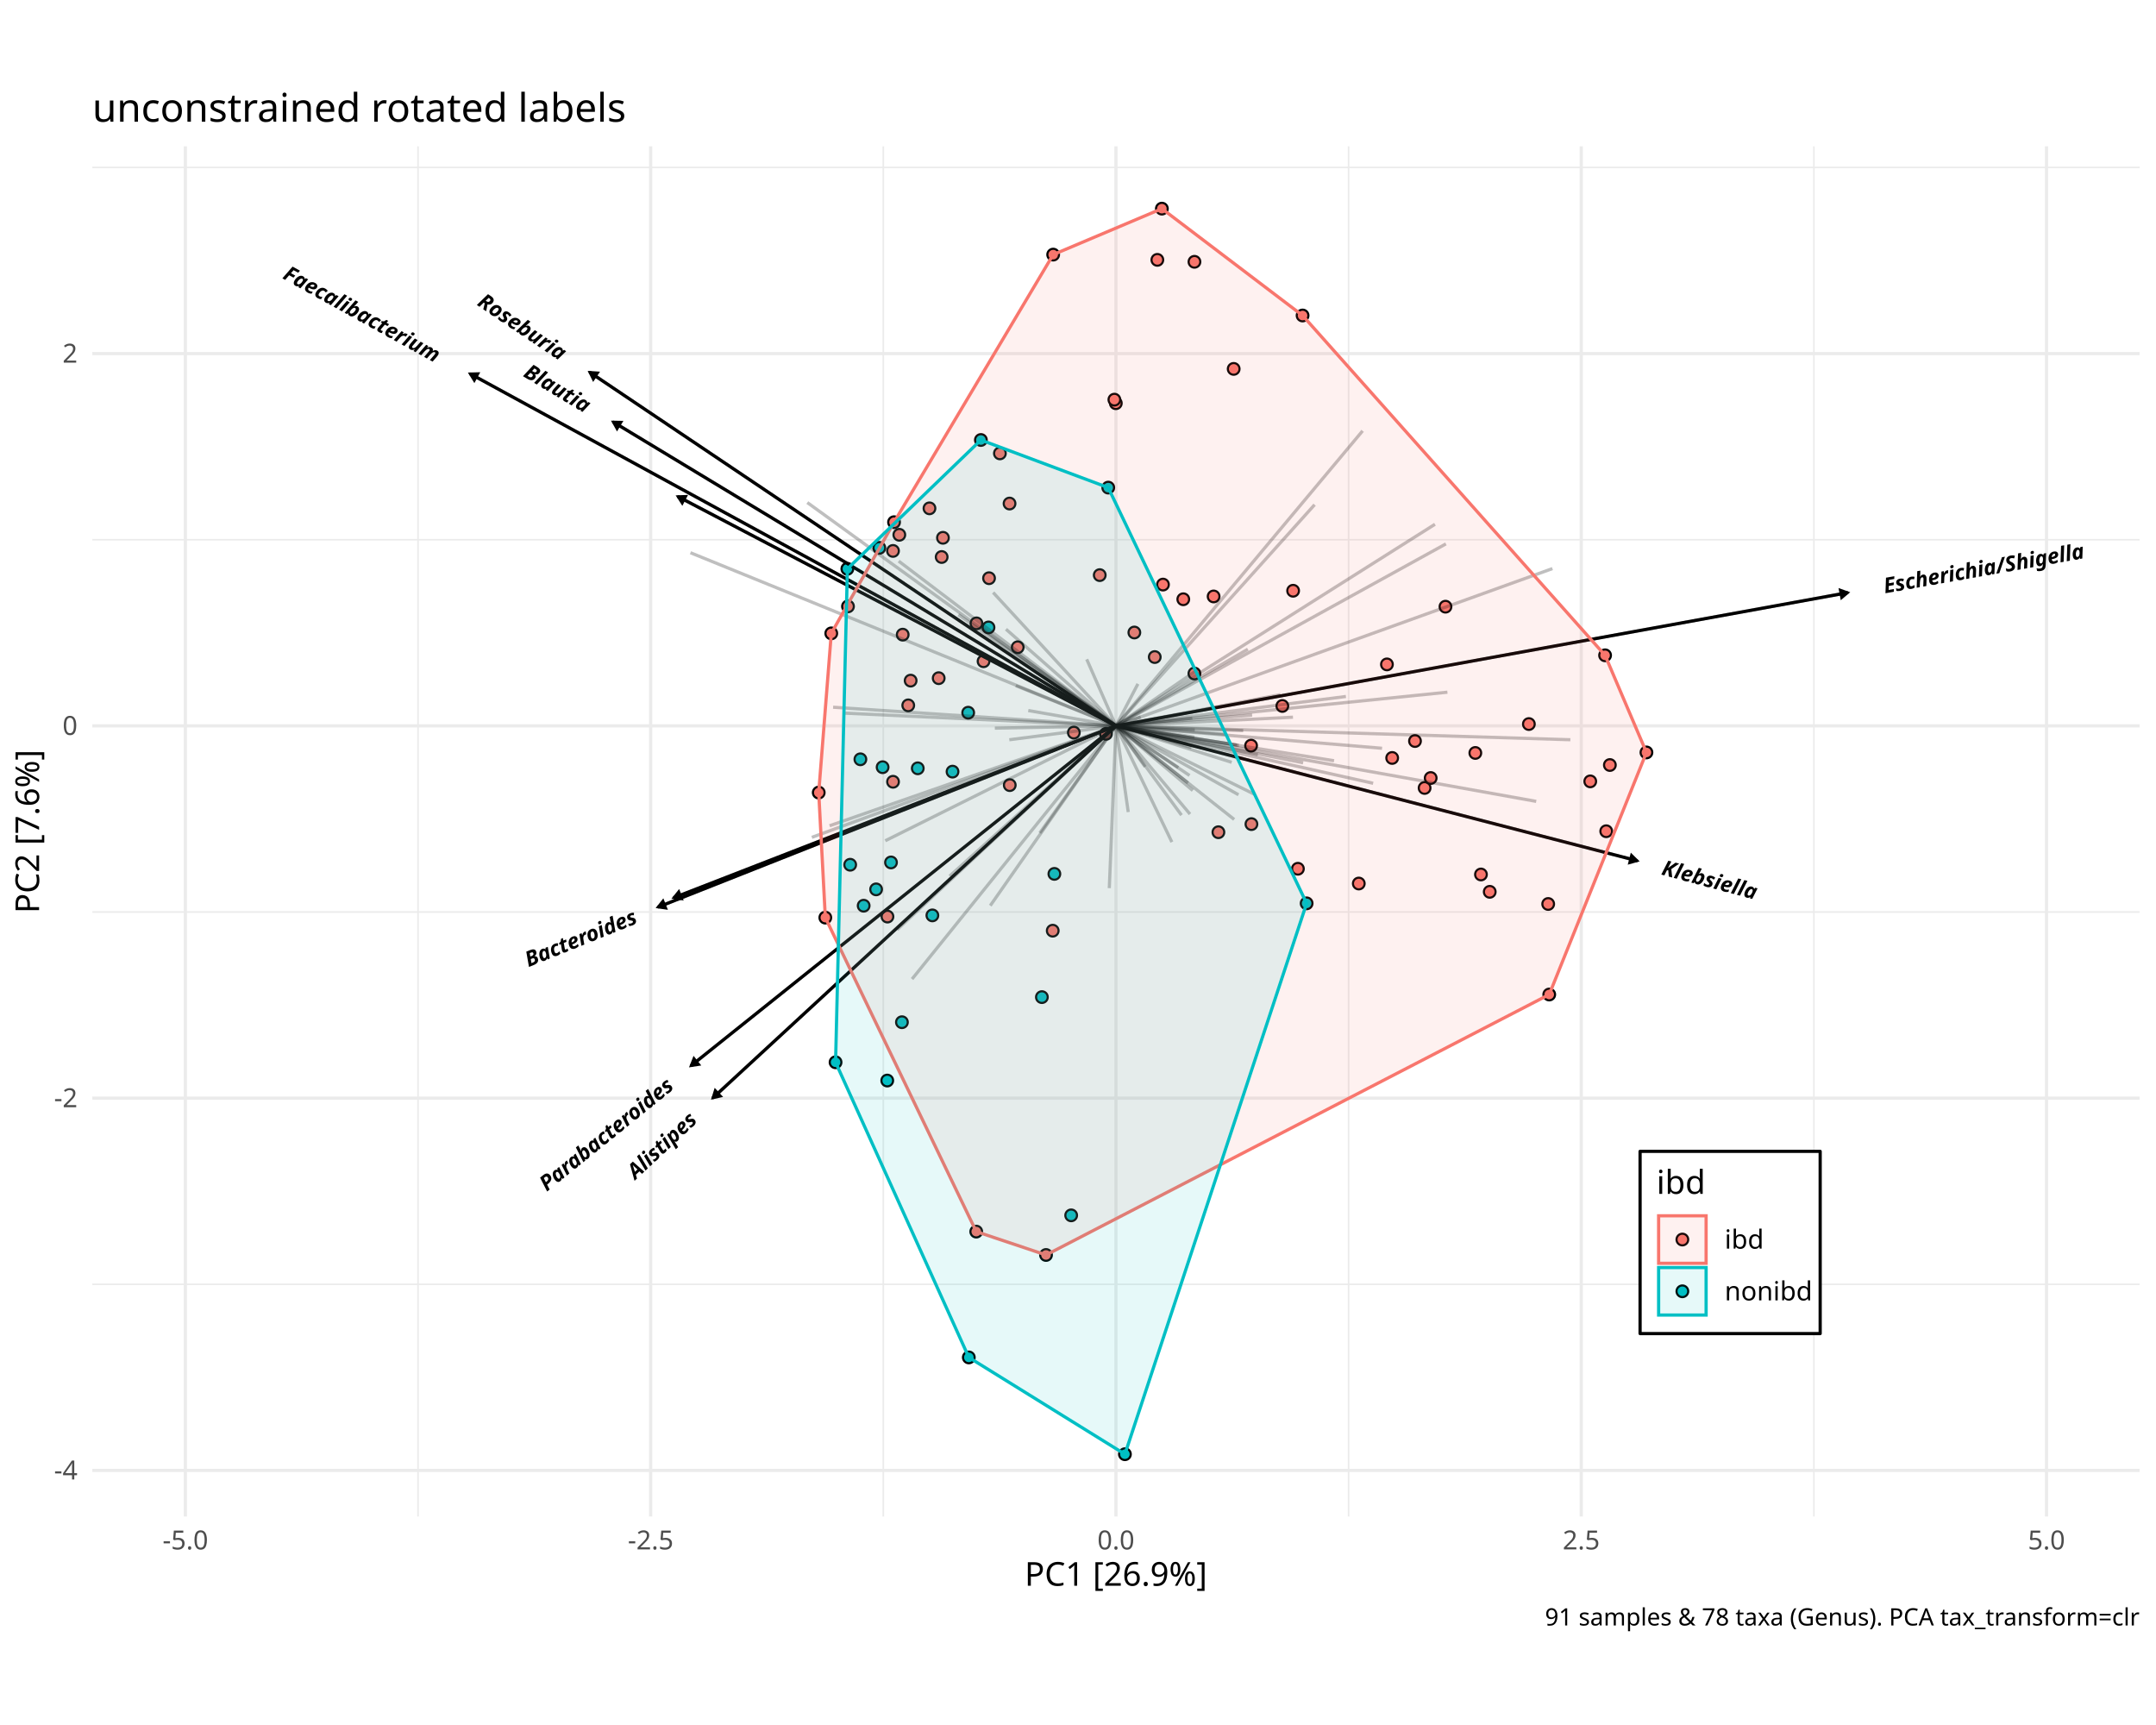
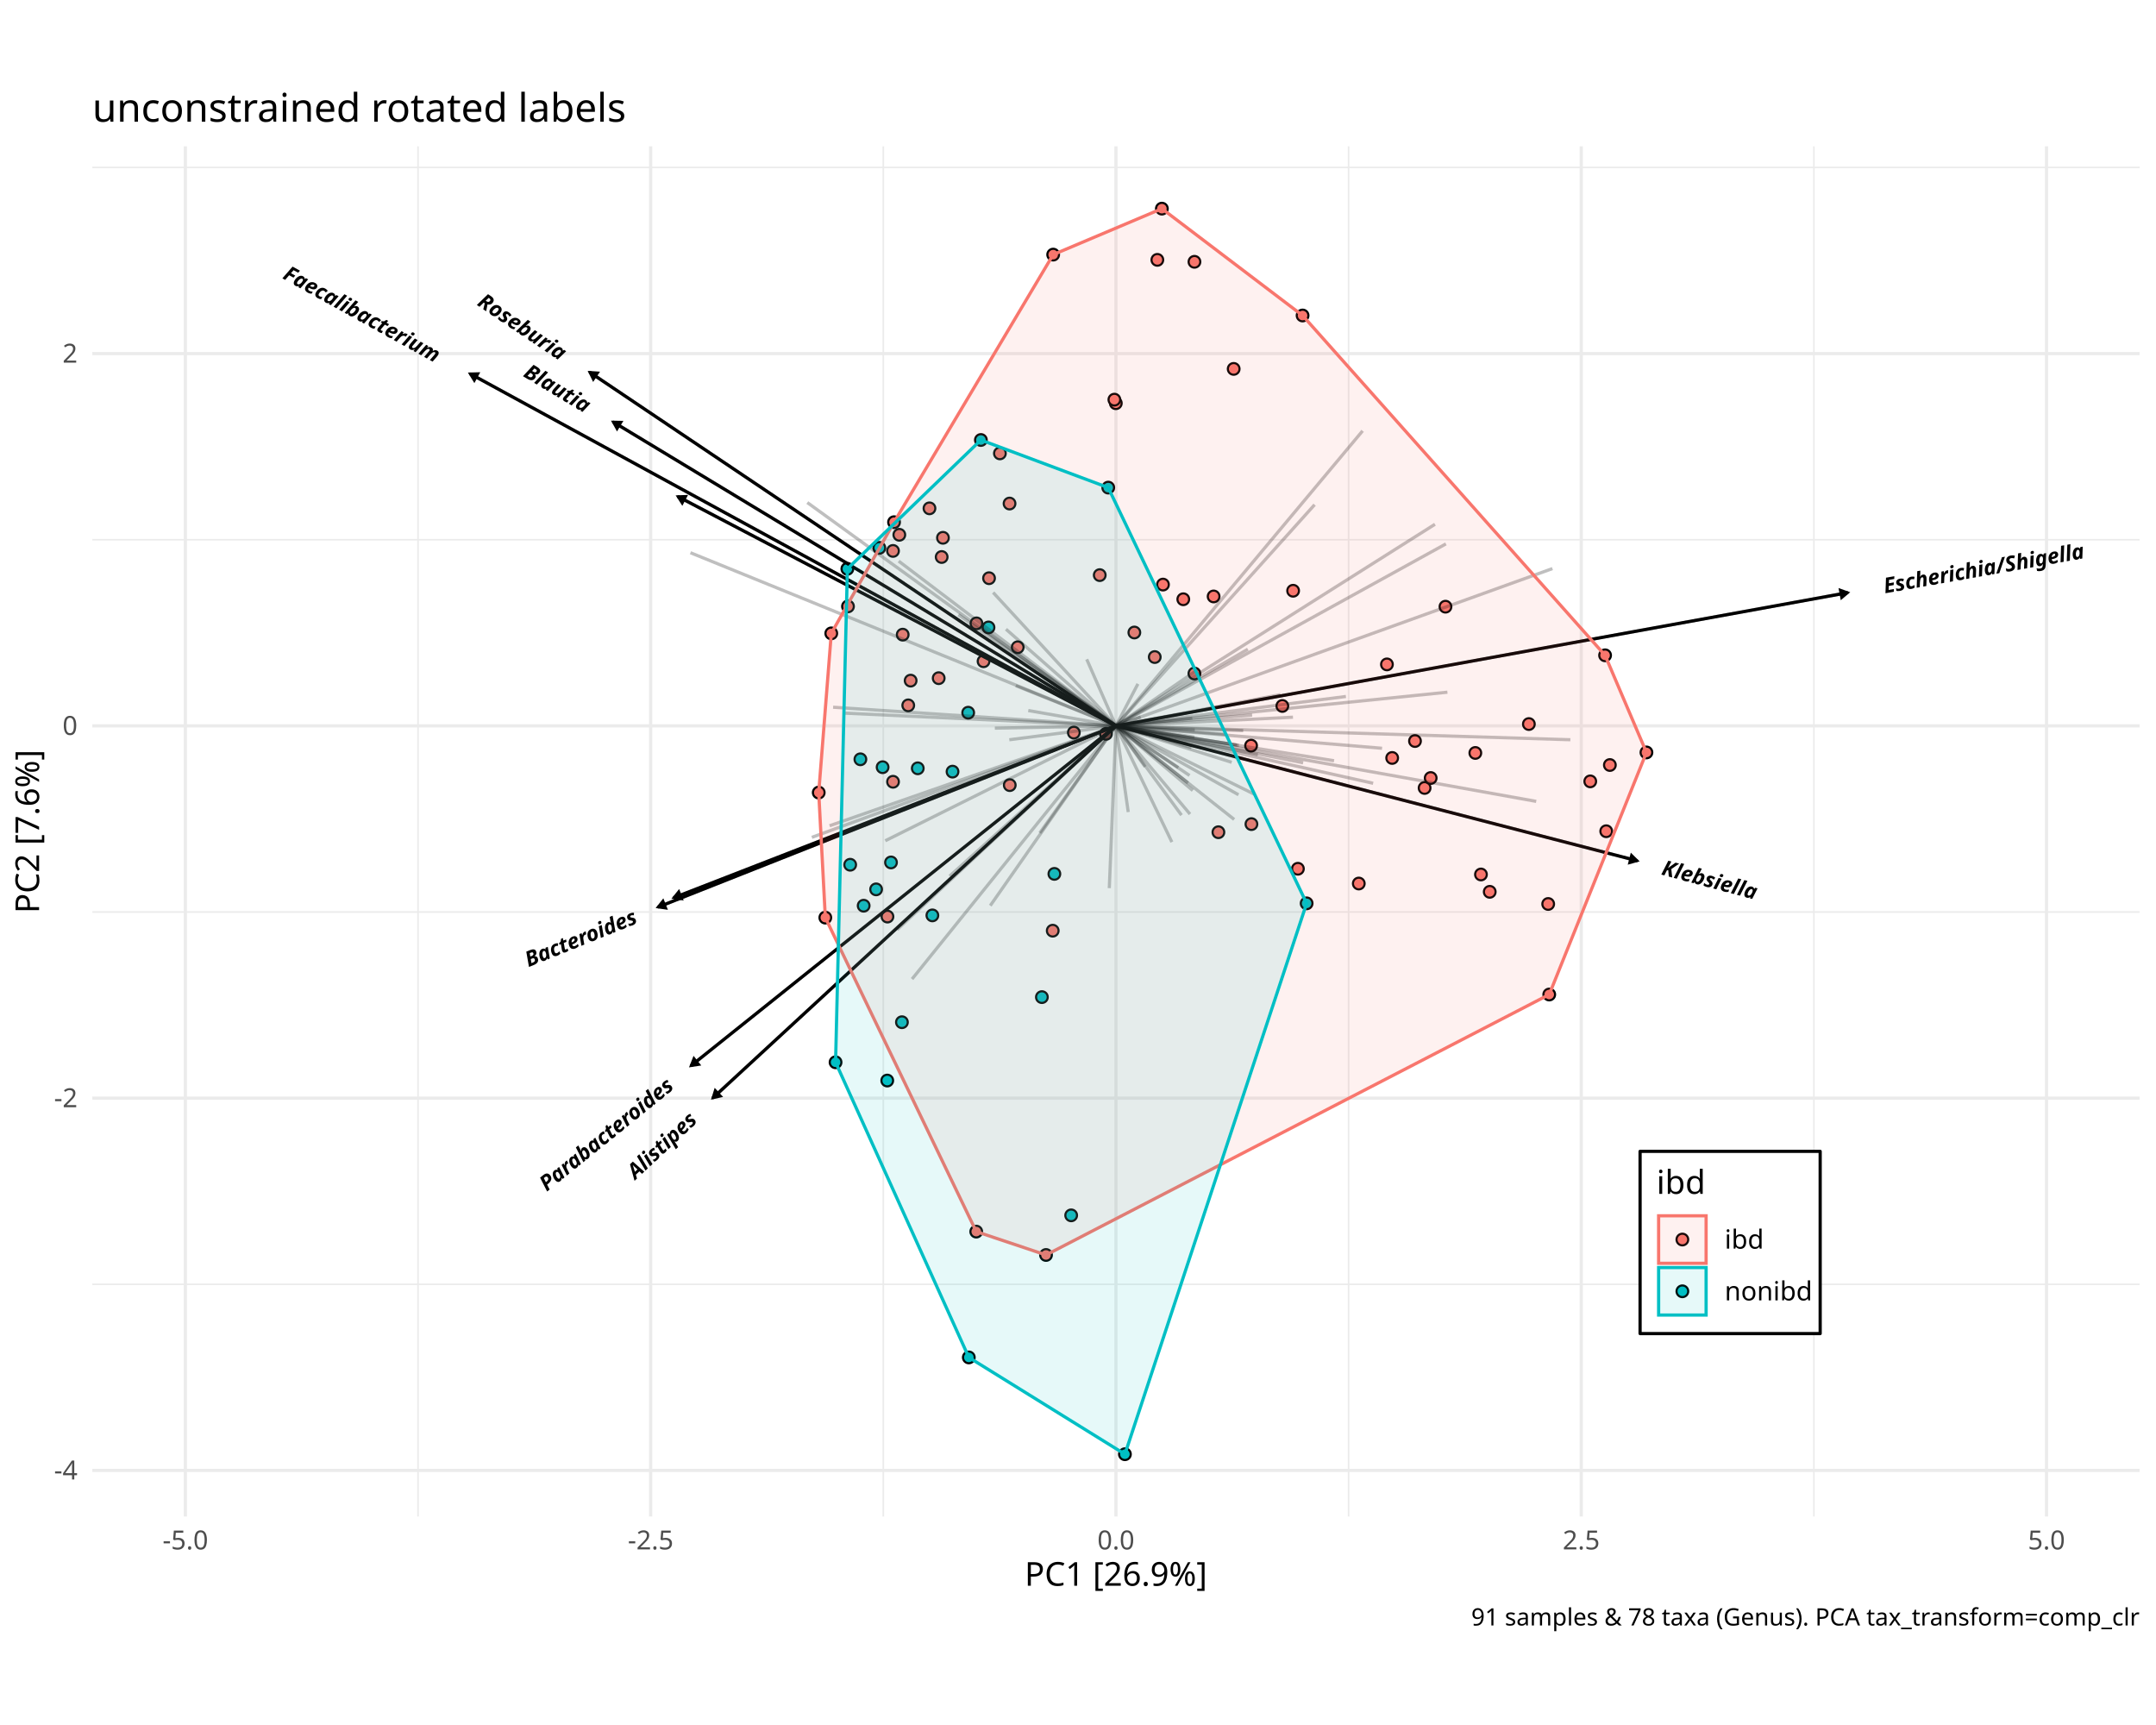
<svg xmlns="http://www.w3.org/2000/svg" class="svglite" data-engine-version="2.0" width="720.00pt" height="576.00pt" viewBox="0 0 720.00 576.00">
  <defs>
    <style type="text/css">
    .svglite line, .svglite polyline, .svglite polygon, .svglite path, .svglite rect, .svglite circle {
      fill: none;
      stroke: #000000;
      stroke-linecap: round;
      stroke-linejoin: round;
      stroke-miterlimit: 10.00;
    }
  </style>
  </defs>
  <rect width="100%" height="100%" style="stroke: none; fill: #FFFFFF;" />
  <defs>
    <clipPath id="cpMC4wMHw3MjAuMDB8MC4wMHw1NzYuMDA=">
      <rect x="0.00" y="0.00" width="720.00" height="576.00" />
    </clipPath>
  </defs>
  <g clip-path="url(#cpMC4wMHw3MjAuMDB8MC4wMHw1NzYuMDA=)">
</g>
  <defs>
    <clipPath id="cpMC4wMHw3MjAuMDB8MjYuMDl8NTQ5Ljkx">
      <rect x="0.00" y="26.09" width="720.00" height="523.82" />
    </clipPath>
  </defs>
  <g clip-path="url(#cpMC4wMHw3MjAuMDB8MjYuMDl8NTQ5Ljkx)">
    <rect x="0.00" y="26.09" width="720.00" height="523.82" style="stroke-width: 1.07; stroke: none; fill: #FFFFFF;" />
  </g>
  <g clip-path="url(#cpMC4wMHw3MjAuMDB8MC4wMHw1NzYuMDA=)">
    <polyline points="30.83,428.84 714.52,428.84 " style="stroke-width: 0.53; stroke: #EBEBEB; stroke-linecap: butt;" />
    <polyline points="30.83,304.53 714.52,304.53 " style="stroke-width: 0.53; stroke: #EBEBEB; stroke-linecap: butt;" />
    <polyline points="30.83,180.22 714.52,180.22 " style="stroke-width: 0.53; stroke: #EBEBEB; stroke-linecap: butt;" />
    <polyline points="30.83,55.91 714.52,55.91 " style="stroke-width: 0.53; stroke: #EBEBEB; stroke-linecap: butt;" />
    <polyline points="139.60,506.38 139.60,48.87 " style="stroke-width: 0.53; stroke: #EBEBEB; stroke-linecap: butt;" />
    <polyline points="294.98,506.38 294.98,48.87 " style="stroke-width: 0.53; stroke: #EBEBEB; stroke-linecap: butt;" />
    <polyline points="450.37,506.38 450.37,48.87 " style="stroke-width: 0.53; stroke: #EBEBEB; stroke-linecap: butt;" />
    <polyline points="605.75,506.38 605.75,48.87 " style="stroke-width: 0.53; stroke: #EBEBEB; stroke-linecap: butt;" />
    <polyline points="30.83,490.99 714.52,490.99 " style="stroke-width: 1.07; stroke: #EBEBEB; stroke-linecap: butt;" />
    <polyline points="30.83,366.68 714.52,366.68 " style="stroke-width: 1.07; stroke: #EBEBEB; stroke-linecap: butt;" />
    <polyline points="30.83,242.38 714.52,242.38 " style="stroke-width: 1.07; stroke: #EBEBEB; stroke-linecap: butt;" />
    <polyline points="30.83,118.07 714.52,118.07 " style="stroke-width: 1.07; stroke: #EBEBEB; stroke-linecap: butt;" />
    <polyline points="61.91,506.38 61.91,48.87 " style="stroke-width: 1.07; stroke: #EBEBEB; stroke-linecap: butt;" />
    <polyline points="217.29,506.38 217.29,48.87 " style="stroke-width: 1.07; stroke: #EBEBEB; stroke-linecap: butt;" />
    <polyline points="372.67,506.38 372.67,48.87 " style="stroke-width: 1.07; stroke: #EBEBEB; stroke-linecap: butt;" />
    <polyline points="528.06,506.38 528.06,48.87 " style="stroke-width: 1.07; stroke: #EBEBEB; stroke-linecap: butt;" />
    <polyline points="683.44,506.38 683.44,48.87 " style="stroke-width: 1.07; stroke: #EBEBEB; stroke-linecap: butt;" />
    <circle cx="385.63" cy="219.40" r="1.95" style="stroke-width: 0.71; fill: #F8766D;" />
    <circle cx="279.04" cy="354.71" r="1.95" style="stroke-width: 0.71; fill: #00BFC4;" />
    <circle cx="428.24" cy="235.73" r="1.95" style="stroke-width: 0.71; fill: #F8766D;" />
    <circle cx="431.84" cy="197.26" r="1.95" style="stroke-width: 0.71; fill: #F8766D;" />
    <circle cx="398.89" cy="87.42" r="1.95" style="stroke-width: 0.71; fill: #F8766D;" />
    <circle cx="463.17" cy="221.85" r="1.95" style="stroke-width: 0.71; fill: #F8766D;" />
    <circle cx="372.63" cy="134.64" r="1.95" style="stroke-width: 0.71; fill: #F8766D;" />
    <circle cx="549.83" cy="251.25" r="1.95" style="stroke-width: 0.71; fill: #F8766D;" />
    <circle cx="357.72" cy="405.82" r="1.95" style="stroke-width: 0.71; fill: #00BFC4;" />
    <circle cx="318.10" cy="257.66" r="1.95" style="stroke-width: 0.71; fill: #00BFC4;" />
    <circle cx="436.35" cy="301.64" r="1.95" style="stroke-width: 0.71; fill: #00BFC4;" />
    <circle cx="326.02" cy="411.25" r="1.95" style="stroke-width: 0.71; fill: #F8766D;" />
    <circle cx="300.33" cy="178.57" r="1.95" style="stroke-width: 0.71; fill: #F8766D;" />
    <circle cx="293.66" cy="182.94" r="1.95" style="stroke-width: 0.71; fill: #00BFC4;" />
    <circle cx="301.46" cy="211.92" r="1.95" style="stroke-width: 0.71; fill: #F8766D;" />
    <circle cx="411.99" cy="123.18" r="1.95" style="stroke-width: 0.71; fill: #F8766D;" />
    <circle cx="337.14" cy="168.14" r="1.95" style="stroke-width: 0.71; fill: #F8766D;" />
    <circle cx="395.16" cy="200.10" r="1.95" style="stroke-width: 0.71; fill: #F8766D;" />
    <circle cx="313.48" cy="226.45" r="1.95" style="stroke-width: 0.71; fill: #F8766D;" />
    <circle cx="327.57" cy="146.92" r="1.95" style="stroke-width: 0.71; fill: #00BFC4;" />
    <circle cx="296.30" cy="360.81" r="1.95" style="stroke-width: 0.71; fill: #00BFC4;" />
    <circle cx="314.47" cy="185.99" r="1.95" style="stroke-width: 0.71; fill: #F8766D;" />
    <circle cx="314.90" cy="179.58" r="1.95" style="stroke-width: 0.71; fill: #F8766D;" />
    <circle cx="482.72" cy="202.58" r="1.95" style="stroke-width: 0.71; fill: #F8766D;" />
    <circle cx="531.07" cy="260.91" r="1.95" style="stroke-width: 0.71; fill: #F8766D;" />
    <circle cx="273.42" cy="264.65" r="1.95" style="stroke-width: 0.71; fill: #F8766D;" />
    <circle cx="337.21" cy="262.16" r="1.95" style="stroke-width: 0.71; fill: #F8766D;" />
    <circle cx="301.20" cy="341.33" r="1.95" style="stroke-width: 0.71; fill: #00BFC4;" />
    <circle cx="536.02" cy="218.82" r="1.95" style="stroke-width: 0.71; fill: #F8766D;" />
    <circle cx="298.22" cy="183.96" r="1.95" style="stroke-width: 0.71; fill: #F8766D;" />
    <circle cx="292.58" cy="296.97" r="1.95" style="stroke-width: 0.71; fill: #00BFC4;" />
    <circle cx="372.15" cy="133.45" r="1.95" style="stroke-width: 0.71; fill: #F8766D;" />
    <circle cx="330.29" cy="193.07" r="1.95" style="stroke-width: 0.71; fill: #F8766D;" />
    <circle cx="298.23" cy="261.04" r="1.95" style="stroke-width: 0.71; fill: #F8766D;" />
    <circle cx="367.26" cy="192.04" r="1.95" style="stroke-width: 0.71; fill: #F8766D;" />
    <circle cx="464.92" cy="253.09" r="1.95" style="stroke-width: 0.71; fill: #F8766D;" />
    <circle cx="517.02" cy="301.85" r="1.95" style="stroke-width: 0.71; fill: #F8766D;" />
    <circle cx="283.19" cy="202.48" r="1.95" style="stroke-width: 0.71; fill: #F8766D;" />
    <circle cx="386.50" cy="86.77" r="1.95" style="stroke-width: 0.71; fill: #F8766D;" />
    <circle cx="378.82" cy="211.20" r="1.95" style="stroke-width: 0.71; fill: #F8766D;" />
    <circle cx="297.55" cy="287.98" r="1.95" style="stroke-width: 0.71; fill: #00BFC4;" />
    <circle cx="351.56" cy="310.77" r="1.95" style="stroke-width: 0.71; fill: #F8766D;" />
    <circle cx="417.80" cy="248.98" r="1.95" style="stroke-width: 0.71; fill: #F8766D;" />
    <circle cx="537.62" cy="255.45" r="1.95" style="stroke-width: 0.71; fill: #F8766D;" />
    <circle cx="406.89" cy="277.89" r="1.95" style="stroke-width: 0.71; fill: #F8766D;" />
    <circle cx="296.37" cy="306.06" r="1.95" style="stroke-width: 0.71; fill: #F8766D;" />
    <circle cx="358.61" cy="244.62" r="1.95" style="stroke-width: 0.71; fill: #F8766D;" />
    <circle cx="433.44" cy="290.09" r="1.95" style="stroke-width: 0.71; fill: #F8766D;" />
    <circle cx="323.33" cy="237.98" r="1.95" style="stroke-width: 0.71; fill: #00BFC4;" />
    <circle cx="453.77" cy="295.02" r="1.95" style="stroke-width: 0.71; fill: #F8766D;" />
    <circle cx="352.11" cy="291.80" r="1.95" style="stroke-width: 0.71; fill: #00BFC4;" />
    <circle cx="536.40" cy="277.56" r="1.95" style="stroke-width: 0.71; fill: #F8766D;" />
    <circle cx="369.35" cy="245.04" r="1.95" style="stroke-width: 0.71; fill: #F8766D;" />
    <circle cx="323.54" cy="453.26" r="1.95" style="stroke-width: 0.71; fill: #00BFC4;" />
    <circle cx="398.87" cy="224.90" r="1.95" style="stroke-width: 0.71; fill: #F8766D;" />
    <circle cx="351.71" cy="85.02" r="1.95" style="stroke-width: 0.71; fill: #F8766D;" />
    <circle cx="328.46" cy="220.80" r="1.95" style="stroke-width: 0.71; fill: #F8766D;" />
    <circle cx="311.37" cy="305.66" r="1.95" style="stroke-width: 0.71; fill: #00BFC4;" />
    <circle cx="475.75" cy="263.11" r="1.95" style="stroke-width: 0.71; fill: #F8766D;" />
    <circle cx="306.49" cy="256.55" r="1.95" style="stroke-width: 0.71; fill: #00BFC4;" />
    <circle cx="388.38" cy="195.20" r="1.95" style="stroke-width: 0.71; fill: #F8766D;" />
    <circle cx="288.42" cy="302.43" r="1.95" style="stroke-width: 0.71; fill: #00BFC4;" />
    <circle cx="277.61" cy="211.49" r="1.95" style="stroke-width: 0.71; fill: #F8766D;" />
    <circle cx="492.69" cy="251.42" r="1.95" style="stroke-width: 0.71; fill: #F8766D;" />
    <circle cx="510.57" cy="241.77" r="1.95" style="stroke-width: 0.71; fill: #F8766D;" />
    <circle cx="287.33" cy="253.54" r="1.95" style="stroke-width: 0.71; fill: #00BFC4;" />
    <circle cx="283.92" cy="288.75" r="1.95" style="stroke-width: 0.71; fill: #00BFC4;" />
    <circle cx="388.01" cy="69.67" r="1.95" style="stroke-width: 0.71; fill: #F8766D;" />
    <circle cx="303.31" cy="235.53" r="1.95" style="stroke-width: 0.71; fill: #F8766D;" />
    <circle cx="339.87" cy="216.13" r="1.95" style="stroke-width: 0.71; fill: #F8766D;" />
    <circle cx="435.00" cy="105.35" r="1.95" style="stroke-width: 0.71; fill: #F8766D;" />
    <circle cx="326.09" cy="208.15" r="1.95" style="stroke-width: 0.71; fill: #F8766D;" />
    <circle cx="298.57" cy="174.37" r="1.95" style="stroke-width: 0.71; fill: #F8766D;" />
    <circle cx="370.10" cy="162.82" r="1.95" style="stroke-width: 0.71; fill: #00BFC4;" />
    <circle cx="330.11" cy="209.51" r="1.95" style="stroke-width: 0.71; fill: #00BFC4;" />
    <circle cx="472.54" cy="247.44" r="1.95" style="stroke-width: 0.71; fill: #F8766D;" />
    <circle cx="310.40" cy="169.74" r="1.95" style="stroke-width: 0.71; fill: #F8766D;" />
    <circle cx="304.11" cy="227.27" r="1.95" style="stroke-width: 0.71; fill: #F8766D;" />
    <circle cx="405.29" cy="199.16" r="1.95" style="stroke-width: 0.71; fill: #F8766D;" />
    <circle cx="333.92" cy="151.39" r="1.95" style="stroke-width: 0.71; fill: #F8766D;" />
    <circle cx="477.78" cy="259.79" r="1.95" style="stroke-width: 0.71; fill: #F8766D;" />
    <circle cx="417.92" cy="275.18" r="1.95" style="stroke-width: 0.71; fill: #F8766D;" />
    <circle cx="497.50" cy="297.79" r="1.95" style="stroke-width: 0.71; fill: #F8766D;" />
    <circle cx="494.57" cy="292.00" r="1.95" style="stroke-width: 0.71; fill: #F8766D;" />
    <circle cx="282.98" cy="189.94" r="1.95" style="stroke-width: 0.71; fill: #00BFC4;" />
    <circle cx="275.62" cy="306.40" r="1.95" style="stroke-width: 0.71; fill: #F8766D;" />
    <circle cx="349.32" cy="419.05" r="1.95" style="stroke-width: 0.71; fill: #F8766D;" />
    <circle cx="294.75" cy="256.18" r="1.95" style="stroke-width: 0.71; fill: #00BFC4;" />
    <circle cx="375.67" cy="485.58" r="1.95" style="stroke-width: 0.71; fill: #00BFC4;" />
    <circle cx="517.37" cy="332.08" r="1.95" style="stroke-width: 0.71; fill: #F8766D;" />
    <circle cx="347.94" cy="332.95" r="1.95" style="stroke-width: 0.71; fill: #00BFC4;" />
    <line x1="372.67" y1="242.38" x2="157.19" y2="124.91" style="stroke-width: 1.07; stroke: #000000; stroke-opacity: 0.25; stroke-linecap: butt;" />
    <line x1="372.67" y1="242.38" x2="616.83" y2="197.94" style="stroke-width: 1.07; stroke: #000000; stroke-opacity: 0.25; stroke-linecap: butt;" />
    <line x1="372.67" y1="242.38" x2="277.04" y2="275.73" style="stroke-width: 1.07; stroke: #000000; stroke-opacity: 0.25; stroke-linecap: butt;" />
    <line x1="372.67" y1="242.38" x2="230.58" y2="184.56" style="stroke-width: 1.07; stroke: #000000; stroke-opacity: 0.25; stroke-linecap: butt;" />
    <line x1="372.67" y1="242.38" x2="219.95" y2="302.81" style="stroke-width: 1.07; stroke: #000000; stroke-opacity: 0.25; stroke-linecap: butt;" />
    <line x1="372.67" y1="242.38" x2="317.13" y2="292.54" style="stroke-width: 1.07; stroke: #000000; stroke-opacity: 0.25; stroke-linecap: butt;" />
    <line x1="372.67" y1="242.38" x2="271.12" y2="279.60" style="stroke-width: 1.07; stroke: #000000; stroke-opacity: 0.25; stroke-linecap: butt;" />
    <line x1="372.67" y1="242.38" x2="226.59" y2="165.91" style="stroke-width: 1.07; stroke: #000000; stroke-opacity: 0.25; stroke-linecap: butt;" />
    <line x1="372.67" y1="242.38" x2="197.14" y2="124.43" style="stroke-width: 1.07; stroke: #000000; stroke-opacity: 0.25; stroke-linecap: butt;" />
    <line x1="372.67" y1="242.38" x2="225.22" y2="299.68" style="stroke-width: 1.07; stroke: #000000; stroke-opacity: 0.25; stroke-linecap: butt;" />
    <line x1="372.67" y1="242.38" x2="518.43" y2="189.86" style="stroke-width: 1.07; stroke: #000000; stroke-opacity: 0.25; stroke-linecap: butt;" />
    <line x1="372.67" y1="242.38" x2="204.96" y2="141.01" style="stroke-width: 1.07; stroke: #000000; stroke-opacity: 0.25; stroke-linecap: butt;" />
    <line x1="372.67" y1="242.38" x2="455.05" y2="143.86" style="stroke-width: 1.07; stroke: #000000; stroke-opacity: 0.25; stroke-linecap: butt;" />
    <line x1="372.67" y1="242.38" x2="483.37" y2="231.13" style="stroke-width: 1.07; stroke: #000000; stroke-opacity: 0.25; stroke-linecap: butt;" />
    <line x1="372.67" y1="242.38" x2="337.06" y2="247.02" style="stroke-width: 1.07; stroke: #000000; stroke-opacity: 0.25; stroke-linecap: butt;" />
    <line x1="372.67" y1="242.38" x2="331.66" y2="197.84" style="stroke-width: 1.07; stroke: #000000; stroke-opacity: 0.25; stroke-linecap: butt;" />
    <line x1="372.67" y1="242.38" x2="230.93" y2="355.74" style="stroke-width: 1.07; stroke: #000000; stroke-opacity: 0.25; stroke-linecap: butt;" />
    <line x1="372.67" y1="242.38" x2="339.22" y2="228.96" style="stroke-width: 1.07; stroke: #000000; stroke-opacity: 0.25; stroke-linecap: butt;" />
    <line x1="372.67" y1="242.38" x2="299.61" y2="310.44" style="stroke-width: 1.07; stroke: #000000; stroke-opacity: 0.25; stroke-linecap: butt;" />
    <line x1="372.67" y1="242.38" x2="546.53" y2="287.36" style="stroke-width: 1.07; stroke: #000000; stroke-opacity: 0.25; stroke-linecap: butt;" />
    <line x1="372.67" y1="242.38" x2="347.24" y2="278.13" style="stroke-width: 1.07; stroke: #000000; stroke-opacity: 0.25; stroke-linecap: butt;" />
    <line x1="372.67" y1="242.38" x2="282.26" y2="238.14" style="stroke-width: 1.07; stroke: #000000; stroke-opacity: 0.25; stroke-linecap: butt;" />
    <line x1="372.67" y1="242.38" x2="362.91" y2="220.14" style="stroke-width: 1.07; stroke: #000000; stroke-opacity: 0.25; stroke-linecap: butt;" />
    <line x1="372.67" y1="242.38" x2="439.01" y2="168.53" style="stroke-width: 1.07; stroke: #000000; stroke-opacity: 0.25; stroke-linecap: butt;" />
    <line x1="372.67" y1="242.38" x2="396.65" y2="248.42" style="stroke-width: 1.07; stroke: #000000; stroke-opacity: 0.25; stroke-linecap: butt;" />
    <line x1="372.67" y1="242.38" x2="269.60" y2="167.81" style="stroke-width: 1.07; stroke: #000000; stroke-opacity: 0.25; stroke-linecap: butt;" />
    <line x1="372.67" y1="242.38" x2="482.86" y2="181.61" style="stroke-width: 1.07; stroke: #000000; stroke-opacity: 0.25; stroke-linecap: butt;" />
    <line x1="372.67" y1="242.38" x2="278.22" y2="236.15" style="stroke-width: 1.07; stroke: #000000; stroke-opacity: 0.25; stroke-linecap: butt;" />
    <line x1="372.67" y1="242.38" x2="479.21" y2="175.06" style="stroke-width: 1.07; stroke: #000000; stroke-opacity: 0.25; stroke-linecap: butt;" />
    <line x1="372.67" y1="242.38" x2="327.24" y2="209.19" style="stroke-width: 1.07; stroke: #000000; stroke-opacity: 0.25; stroke-linecap: butt;" />
    <line x1="372.67" y1="242.38" x2="420.04" y2="252.03" style="stroke-width: 1.07; stroke: #000000; stroke-opacity: 0.25; stroke-linecap: butt;" />
    <line x1="372.67" y1="242.38" x2="399.96" y2="223.61" style="stroke-width: 1.07; stroke: #000000; stroke-opacity: 0.25; stroke-linecap: butt;" />
    <line x1="372.67" y1="242.38" x2="295.63" y2="280.74" style="stroke-width: 1.07; stroke: #000000; stroke-opacity: 0.25; stroke-linecap: butt;" />
    <line x1="372.67" y1="242.38" x2="449.47" y2="232.56" style="stroke-width: 1.07; stroke: #000000; stroke-opacity: 0.25; stroke-linecap: butt;" />
    <line x1="372.67" y1="242.38" x2="238.22" y2="366.47" style="stroke-width: 1.07; stroke: #000000; stroke-opacity: 0.25; stroke-linecap: butt;" />
    <line x1="372.67" y1="242.38" x2="343.39" y2="237.26" style="stroke-width: 1.07; stroke: #000000; stroke-opacity: 0.25; stroke-linecap: butt;" />
    <line x1="372.67" y1="242.38" x2="335.95" y2="210.10" style="stroke-width: 1.07; stroke: #000000; stroke-opacity: 0.25; stroke-linecap: butt;" />
    <line x1="372.67" y1="242.38" x2="413.60" y2="265.38" style="stroke-width: 1.07; stroke: #000000; stroke-opacity: 0.25; stroke-linecap: butt;" />
    <line x1="372.67" y1="242.38" x2="445.51" y2="254.02" style="stroke-width: 1.07; stroke: #000000; stroke-opacity: 0.25; stroke-linecap: butt;" />
    <line x1="372.67" y1="242.38" x2="304.58" y2="326.92" style="stroke-width: 1.07; stroke: #000000; stroke-opacity: 0.25; stroke-linecap: butt;" />
    <line x1="372.67" y1="242.38" x2="412.16" y2="273.62" style="stroke-width: 1.07; stroke: #000000; stroke-opacity: 0.25; stroke-linecap: butt;" />
    <line x1="372.67" y1="242.38" x2="370.45" y2="296.56" style="stroke-width: 1.07; stroke: #000000; stroke-opacity: 0.25; stroke-linecap: butt;" />
    <line x1="372.67" y1="242.38" x2="380.94" y2="239.39" style="stroke-width: 1.07; stroke: #000000; stroke-opacity: 0.25; stroke-linecap: butt;" />
    <line x1="372.67" y1="242.38" x2="418.86" y2="265.19" style="stroke-width: 1.07; stroke: #000000; stroke-opacity: 0.25; stroke-linecap: butt;" />
    <line x1="372.67" y1="242.38" x2="320.06" y2="205.26" style="stroke-width: 1.07; stroke: #000000; stroke-opacity: 0.25; stroke-linecap: butt;" />
    <line x1="372.67" y1="242.38" x2="418.15" y2="238.77" style="stroke-width: 1.07; stroke: #000000; stroke-opacity: 0.25; stroke-linecap: butt;" />
    <line x1="372.67" y1="242.38" x2="376.78" y2="271.16" style="stroke-width: 1.07; stroke: #000000; stroke-opacity: 0.25; stroke-linecap: butt;" />
    <line x1="372.67" y1="242.38" x2="380.01" y2="228.35" style="stroke-width: 1.07; stroke: #000000; stroke-opacity: 0.25; stroke-linecap: butt;" />
    <line x1="372.67" y1="242.38" x2="300.11" y2="187.36" style="stroke-width: 1.07; stroke: #000000; stroke-opacity: 0.25; stroke-linecap: butt;" />
    <line x1="372.67" y1="242.38" x2="332.22" y2="243.14" style="stroke-width: 1.07; stroke: #000000; stroke-opacity: 0.25; stroke-linecap: butt;" />
    <line x1="372.67" y1="242.38" x2="461.54" y2="249.86" style="stroke-width: 1.07; stroke: #000000; stroke-opacity: 0.25; stroke-linecap: butt;" />
    <line x1="372.67" y1="242.38" x2="396.74" y2="261.42" style="stroke-width: 1.07; stroke: #000000; stroke-opacity: 0.25; stroke-linecap: butt;" />
    <line x1="372.67" y1="242.38" x2="513.02" y2="267.59" style="stroke-width: 1.07; stroke: #000000; stroke-opacity: 0.25; stroke-linecap: butt;" />
    <line x1="372.67" y1="242.38" x2="398.33" y2="263.96" style="stroke-width: 1.07; stroke: #000000; stroke-opacity: 0.25; stroke-linecap: butt;" />
    <line x1="372.67" y1="242.38" x2="391.35" y2="281.18" style="stroke-width: 1.07; stroke: #000000; stroke-opacity: 0.25; stroke-linecap: butt;" />
    <line x1="372.67" y1="242.38" x2="370.51" y2="243.75" style="stroke-width: 1.07; stroke: #000000; stroke-opacity: 0.25; stroke-linecap: butt;" />
    <line x1="372.67" y1="242.38" x2="382.42" y2="256.06" style="stroke-width: 1.07; stroke: #000000; stroke-opacity: 0.25; stroke-linecap: butt;" />
    <line x1="372.67" y1="242.38" x2="415.17" y2="243.96" style="stroke-width: 1.07; stroke: #000000; stroke-opacity: 0.25; stroke-linecap: butt;" />
    <line x1="372.67" y1="242.38" x2="524.43" y2="247.01" style="stroke-width: 1.07; stroke: #000000; stroke-opacity: 0.25; stroke-linecap: butt;" />
    <line x1="372.67" y1="242.38" x2="397.89" y2="249.64" style="stroke-width: 1.07; stroke: #000000; stroke-opacity: 0.25; stroke-linecap: butt;" />
    <line x1="372.67" y1="242.38" x2="398.18" y2="239.81" style="stroke-width: 1.07; stroke: #000000; stroke-opacity: 0.25; stroke-linecap: butt;" />
    <line x1="372.67" y1="242.38" x2="330.70" y2="302.41" style="stroke-width: 1.07; stroke: #000000; stroke-opacity: 0.25; stroke-linecap: butt;" />
    <line x1="372.67" y1="242.38" x2="397.25" y2="258.94" style="stroke-width: 1.07; stroke: #000000; stroke-opacity: 0.25; stroke-linecap: butt;" />
    <line x1="372.67" y1="242.38" x2="383.11" y2="245.22" style="stroke-width: 1.07; stroke: #000000; stroke-opacity: 0.25; stroke-linecap: butt;" />
    <line x1="372.67" y1="242.38" x2="427.65" y2="231.93" style="stroke-width: 1.07; stroke: #000000; stroke-opacity: 0.25; stroke-linecap: butt;" />
    <line x1="372.67" y1="242.38" x2="413.73" y2="248.90" style="stroke-width: 1.07; stroke: #000000; stroke-opacity: 0.25; stroke-linecap: butt;" />
    <line x1="372.67" y1="242.38" x2="398.89" y2="246.14" style="stroke-width: 1.07; stroke: #000000; stroke-opacity: 0.25; stroke-linecap: butt;" />
    <line x1="372.67" y1="242.38" x2="413.12" y2="248.79" style="stroke-width: 1.07; stroke: #000000; stroke-opacity: 0.25; stroke-linecap: butt;" />
    <line x1="372.67" y1="242.38" x2="435.18" y2="254.71" style="stroke-width: 1.07; stroke: #000000; stroke-opacity: 0.25; stroke-linecap: butt;" />
    <line x1="372.67" y1="242.38" x2="399.00" y2="243.76" style="stroke-width: 1.07; stroke: #000000; stroke-opacity: 0.25; stroke-linecap: butt;" />
    <line x1="372.67" y1="242.38" x2="409.67" y2="245.21" style="stroke-width: 1.07; stroke: #000000; stroke-opacity: 0.25; stroke-linecap: butt;" />
    <line x1="372.67" y1="242.38" x2="411.33" y2="254.55" style="stroke-width: 1.07; stroke: #000000; stroke-opacity: 0.25; stroke-linecap: butt;" />
    <line x1="372.67" y1="242.38" x2="416.72" y2="216.78" style="stroke-width: 1.07; stroke: #000000; stroke-opacity: 0.25; stroke-linecap: butt;" />
    <line x1="372.67" y1="242.38" x2="431.79" y2="239.48" style="stroke-width: 1.07; stroke: #000000; stroke-opacity: 0.25; stroke-linecap: butt;" />
    <line x1="372.67" y1="242.38" x2="394.56" y2="272.19" style="stroke-width: 1.07; stroke: #000000; stroke-opacity: 0.25; stroke-linecap: butt;" />
    <line x1="372.67" y1="242.38" x2="393.50" y2="256.30" style="stroke-width: 1.07; stroke: #000000; stroke-opacity: 0.25; stroke-linecap: butt;" />
    <line x1="372.67" y1="242.38" x2="458.57" y2="261.55" style="stroke-width: 1.07; stroke: #000000; stroke-opacity: 0.25; stroke-linecap: butt;" />
    <line x1="372.67" y1="242.38" x2="397.40" y2="271.84" style="stroke-width: 1.07; stroke: #000000; stroke-opacity: 0.25; stroke-linecap: butt;" />
    <line x1="372.67" y1="242.38" x2="616.83" y2="197.94" style="stroke-width: 1.07; stroke-linejoin: miter;" />
    <polygon points="615.08,199.42 616.83,197.94 614.67,197.17 " style="stroke-width: 1.07; stroke-linejoin: miter; fill: #000000;" />
    <line x1="372.67" y1="242.38" x2="157.19" y2="124.91" style="stroke-width: 1.07; stroke-linejoin: miter;" />
    <polygon points="159.48,124.85 157.19,124.91 158.39,126.86 " style="stroke-width: 1.07; stroke-linejoin: miter; fill: #000000;" />
    <line x1="372.67" y1="242.38" x2="197.14" y2="124.43" style="stroke-width: 1.07; stroke-linejoin: miter;" />
    <polygon points="199.42,124.58 197.14,124.43 198.15,126.48 " style="stroke-width: 1.07; stroke-linejoin: miter; fill: #000000;" />
    <line x1="372.67" y1="242.38" x2="204.96" y2="141.01" style="stroke-width: 1.07; stroke-linejoin: miter;" />
    <polygon points="207.25,141.05 204.96,141.01 206.07,143.01 " style="stroke-width: 1.07; stroke-linejoin: miter; fill: #000000;" />
    <line x1="372.67" y1="242.38" x2="238.22" y2="366.47" style="stroke-width: 1.07; stroke-linejoin: miter;" />
    <polygon points="238.90,364.28 238.22,366.47 240.46,365.96 " style="stroke-width: 1.07; stroke-linejoin: miter; fill: #000000;" />
    <line x1="372.67" y1="242.38" x2="230.93" y2="355.74" style="stroke-width: 1.07; stroke-linejoin: miter;" />
    <polygon points="231.77,353.61 230.93,355.74 233.20,355.39 " style="stroke-width: 1.07; stroke-linejoin: miter; fill: #000000;" />
    <line x1="372.67" y1="242.38" x2="546.53" y2="287.36" style="stroke-width: 1.07; stroke-linejoin: miter;" />
    <polygon points="544.33,287.97 546.53,287.36 544.90,285.75 " style="stroke-width: 1.07; stroke-linejoin: miter; fill: #000000;" />
    <line x1="372.67" y1="242.38" x2="226.59" y2="165.91" style="stroke-width: 1.07; stroke-linejoin: miter;" />
    <polygon points="228.88,165.82 226.59,165.91 227.82,167.84 " style="stroke-width: 1.07; stroke-linejoin: miter; fill: #000000;" />
    <line x1="372.67" y1="242.38" x2="219.95" y2="302.81" style="stroke-width: 1.07; stroke-linejoin: miter;" />
    <polygon points="221.37,301.02 219.95,302.81 222.21,303.14 " style="stroke-width: 1.07; stroke-linejoin: miter; fill: #000000;" />
    <line x1="372.67" y1="242.38" x2="225.22" y2="299.68" style="stroke-width: 1.07; stroke-linejoin: miter;" />
    <polygon points="226.65,297.90 225.22,299.68 227.48,300.03 " style="stroke-width: 1.07; stroke-linejoin: miter; fill: #000000;" />
    <text transform="translate(629.47,198.12) rotate(-10)" style="font-size: 7.11px; font-weight: bold; font-style: italic; font-family: sans;" textLength="64.06px" lengthAdjust="spacingAndGlyphs">Escherichia/Shigella</text>
    <text transform="translate(145.25,121.18) rotate(29)" text-anchor="end" style="font-size: 7.11px; font-weight: bold; font-style: italic; font-family: sans;" textLength="54.17px" lengthAdjust="spacingAndGlyphs">Faecalibacterium</text>
    <text transform="translate(187.00,120.56) rotate(34)" text-anchor="end" style="font-size: 7.11px; font-weight: bold; font-style: italic; font-family: sans;" textLength="32.43px" lengthAdjust="spacingAndGlyphs">Roseburia</text>
    <text transform="translate(195.31,138.03) rotate(31)" text-anchor="end" style="font-size: 7.11px; font-weight: bold; font-style: italic; font-family: sans;" textLength="21.75px" lengthAdjust="spacingAndGlyphs">Blautia</text>
    <text transform="translate(233.16,374.47) rotate(-43)" text-anchor="end" style="font-size: 7.11px; font-weight: bold; font-style: italic; font-family: sans;" textLength="26.49px" lengthAdjust="spacingAndGlyphs">Alistipes</text>
    <text transform="translate(225.38,363.32) rotate(-39)" text-anchor="end" style="font-size: 7.11px; font-weight: bold; font-style: italic; font-family: sans;" textLength="51.81px" lengthAdjust="spacingAndGlyphs">Parabacteroides</text>
    <text transform="translate(554.61,291.98) rotate(15)" style="font-size: 7.11px; font-weight: bold; font-style: italic; font-family: sans;" textLength="30.45px" lengthAdjust="spacingAndGlyphs">Klebsiella</text>
    <text transform="translate(213.21,308.11) rotate(-22)" text-anchor="end" style="font-size: 7.11px; font-weight: bold; font-style: italic; font-family: sans;" textLength="37.57px" lengthAdjust="spacingAndGlyphs">Bacteroides</text>
    <polygon points="549.83,251.25 517.37,332.08 349.32,419.05 326.02,411.25 275.62,306.40 273.42,264.65 277.61,211.49 298.57,174.37 351.71,85.02 388.01,69.67 435.00,105.35 536.02,218.82 " style="stroke-width: 1.07; stroke: #F8766D; stroke-linecap: butt; fill: #F8766D; fill-opacity: 0.10;" />
    <polygon points="436.35,301.64 375.67,485.58 323.54,453.26 279.04,354.71 282.98,189.94 327.57,146.92 370.10,162.82 " style="stroke-width: 1.07; stroke: #00BFC4; stroke-linecap: butt; fill: #00BFC4; fill-opacity: 0.10;" />
    <text x="25.90" y="494.02" text-anchor="end" style="font-size: 8.80px; fill: #4D4D4D; font-family: sans;" textLength="7.82px" lengthAdjust="spacingAndGlyphs">-4</text>
    <text x="25.90" y="369.71" text-anchor="end" style="font-size: 8.80px; fill: #4D4D4D; font-family: sans;" textLength="7.82px" lengthAdjust="spacingAndGlyphs">-2</text>
    <text x="25.90" y="245.40" text-anchor="end" style="font-size: 8.80px; fill: #4D4D4D; font-family: sans;" textLength="4.89px" lengthAdjust="spacingAndGlyphs">0</text>
    <text x="25.90" y="121.10" text-anchor="end" style="font-size: 8.80px; fill: #4D4D4D; font-family: sans;" textLength="4.89px" lengthAdjust="spacingAndGlyphs">2</text>
    <text x="61.91" y="517.37" text-anchor="middle" style="font-size: 8.80px; fill: #4D4D4D; font-family: sans;" textLength="15.16px" lengthAdjust="spacingAndGlyphs">-5.0</text>
    <text x="217.29" y="517.37" text-anchor="middle" style="font-size: 8.80px; fill: #4D4D4D; font-family: sans;" textLength="15.16px" lengthAdjust="spacingAndGlyphs">-2.5</text>
    <text x="372.67" y="517.37" text-anchor="middle" style="font-size: 8.80px; fill: #4D4D4D; font-family: sans;" textLength="12.23px" lengthAdjust="spacingAndGlyphs">0.0</text>
    <text x="528.06" y="517.37" text-anchor="middle" style="font-size: 8.80px; fill: #4D4D4D; font-family: sans;" textLength="12.23px" lengthAdjust="spacingAndGlyphs">2.5</text>
    <text x="683.44" y="517.37" text-anchor="middle" style="font-size: 8.80px; fill: #4D4D4D; font-family: sans;" textLength="12.23px" lengthAdjust="spacingAndGlyphs">5.0</text>
    <text x="372.67" y="529.50" text-anchor="middle" style="font-size: 11.00px; font-family: sans;" textLength="61.76px" lengthAdjust="spacingAndGlyphs">PC1 [26.9%]</text>
    <text transform="translate(13.05,277.63) rotate(-90)" text-anchor="middle" style="font-size: 11.00px; font-family: sans;" textLength="55.64px" lengthAdjust="spacingAndGlyphs">PC2 [7.6%]</text>
    <rect x="547.71" y="384.45" width="60.14" height="60.85" style="stroke-width: 1.07; fill: #FFFFFF;" />
    <text x="553.19" y="398.64" style="font-size: 11.00px; font-family: sans;" textLength="14.68px" lengthAdjust="spacingAndGlyphs">ibd</text>
    <circle cx="561.83" cy="413.90" r="1.95" style="stroke-width: 0.71; fill: #F8766D;" />
    <rect x="553.90" y="405.97" width="15.86" height="15.86" style="stroke-width: 1.07; stroke: #F8766D; stroke-linecap: butt; stroke-linejoin: miter; fill: #F8766D; fill-opacity: 0.10;" />
    <circle cx="561.83" cy="431.18" r="1.95" style="stroke-width: 0.71; fill: #00BFC4;" />
    <rect x="553.90" y="423.25" width="15.86" height="15.86" style="stroke-width: 1.07; stroke: #00BFC4; stroke-linecap: butt; stroke-linejoin: miter; fill: #00BFC4; fill-opacity: 0.10;" />
    <text x="575.95" y="416.93" style="font-size: 8.80px; font-family: sans;" textLength="11.74px" lengthAdjust="spacingAndGlyphs">ibd</text>
    <text x="575.95" y="434.21" style="font-size: 8.80px; font-family: sans;" textLength="26.43px" lengthAdjust="spacingAndGlyphs">nonibd</text>
    <text x="30.83" y="40.65" style="font-size: 13.20px; font-family: sans;" textLength="165.86px" lengthAdjust="spacingAndGlyphs">unconstrained rotated labels</text>
-     <text x="714.52" y="542.77" text-anchor="end" style="font-size: 8.00px; font-family: sans;" textLength="193.23px" lengthAdjust="spacingAndGlyphs">91 samples &amp; 78 taxa (Genus). PCA tax_transform=clr</text>
+     <text x="714.52" y="542.77" text-anchor="end" style="font-size: 8.00px; font-family: sans;" textLength="217.25px" lengthAdjust="spacingAndGlyphs">91 samples &amp; 78 taxa (Genus). PCA tax_transform=comp_clr</text>
  </g>
</svg>
